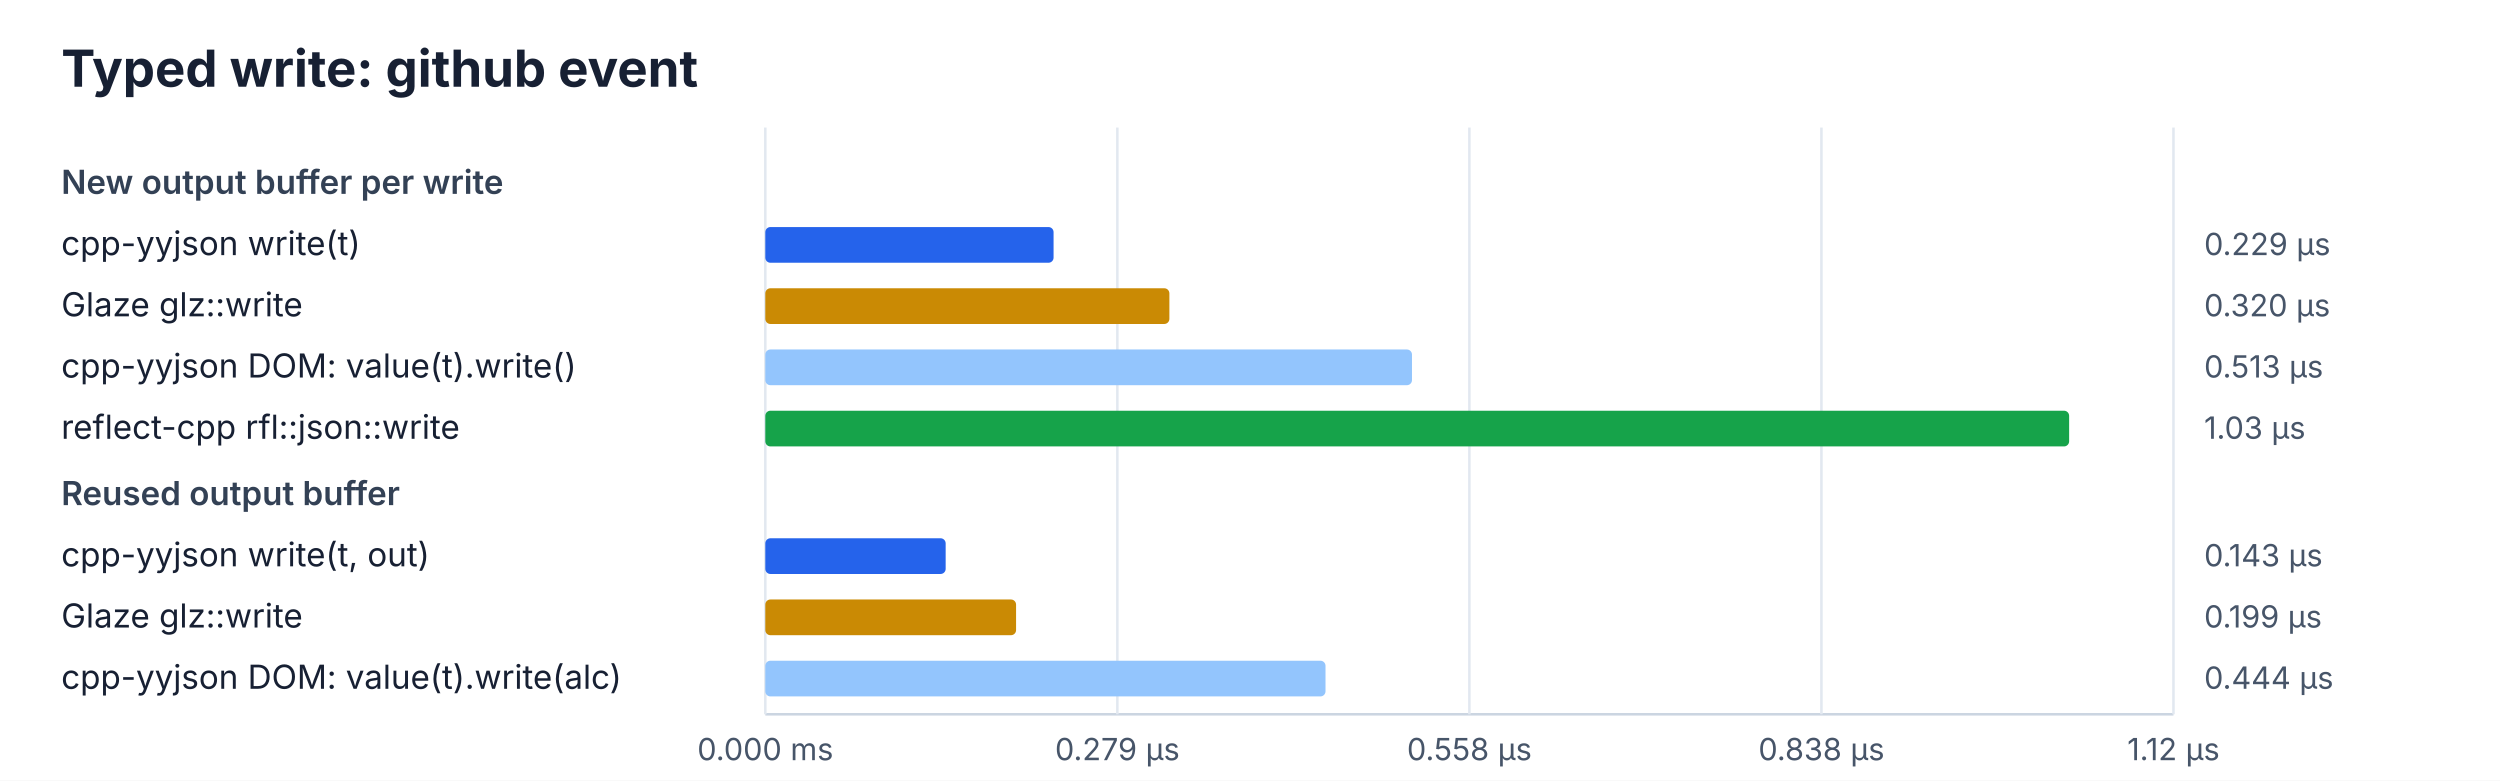
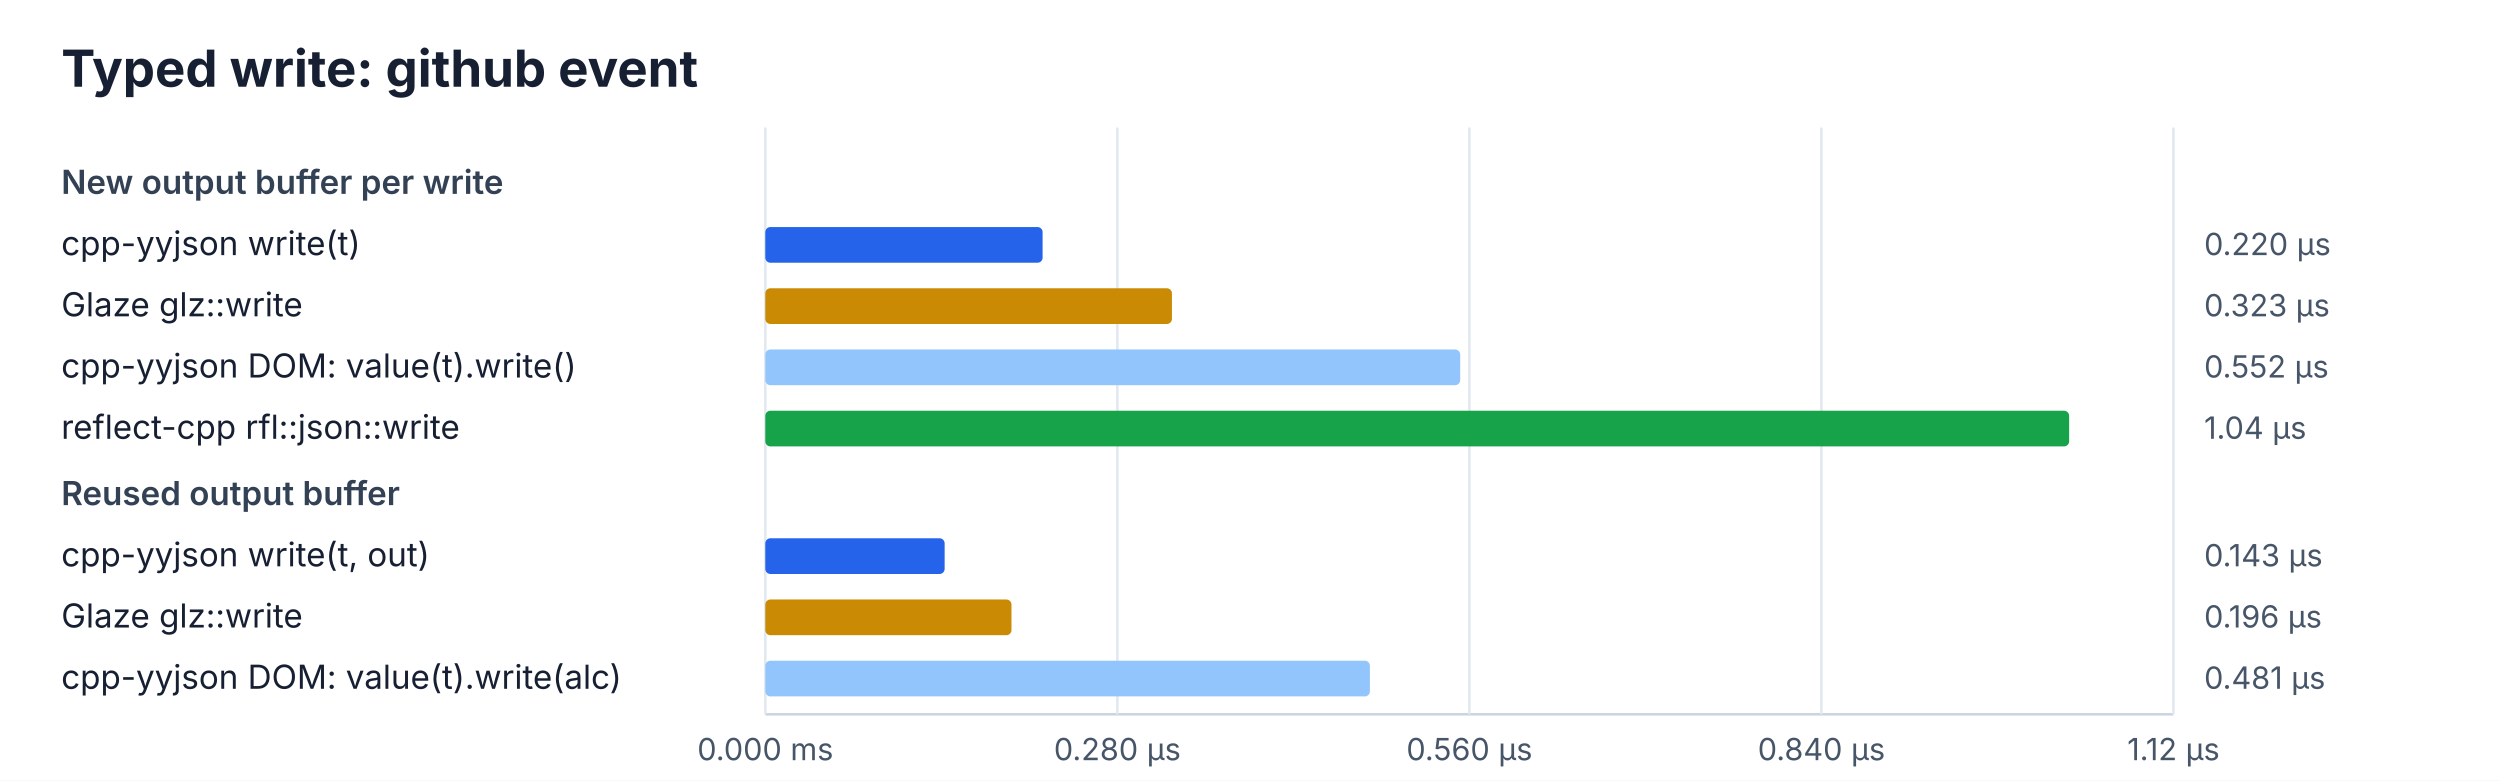
<svg xmlns="http://www.w3.org/2000/svg" width="980" height="306" viewBox="0 0 980 306">
  <rect width="100%" height="100%" fill="#ffffff" />
  <style>text{font-family:ui-sans-serif,system-ui,-apple-system,BlinkMacSystemFont,"Segoe UI",sans-serif;fill:#172033}.title{font-size:20px;font-weight:700}.heading{font-size:13px;font-weight:600;fill:#334155}.label{font-size:13px}.value{font-size:12px;fill:#475569}.axis{stroke:#cbd5e1;stroke-width:1}.grid{stroke:#e2e8f0;stroke-width:1}</style>
  <text x="24" y="34" class="title">Typed write: github event</text>
  <line x1="300" y1="280" x2="852" y2="280" class="axis" />
  <line x1="300.0" y1="50" x2="300.0" y2="280" class="grid" />
  <text x="300.0" y="298" class="value" text-anchor="middle">0.000 ms</text>
  <line x1="438.0" y1="50" x2="438.0" y2="280" class="grid" />
-   <text x="438.0" y="298" class="value" text-anchor="middle">0.279 µs</text>
+   <text x="438.0" y="298" class="value" text-anchor="middle">0.280 µs</text>
  <line x1="576.0" y1="50" x2="576.0" y2="280" class="grid" />
-   <text x="576.0" y="298" class="value" text-anchor="middle">0.558 µs</text>
+   <text x="576.0" y="298" class="value" text-anchor="middle">0.560 µs</text>
  <line x1="714.0" y1="50" x2="714.0" y2="280" class="grid" />
-   <text x="714.0" y="298" class="value" text-anchor="middle">0.838 µs</text>
+   <text x="714.0" y="298" class="value" text-anchor="middle">0.840 µs</text>
  <line x1="852.0" y1="50" x2="852.0" y2="280" class="grid" />
  <text x="852.0" y="298" class="value" text-anchor="middle">1.12 µs</text>
  <text x="24" y="76" class="heading">New output buffer per write</text>
  <text x="24" y="100" class="label">cpp-yyjson write(t)</text>
-   <rect x="300" y="89" width="113.0" height="14" rx="2" fill="#2563eb" />
-   <text x="864" y="100" class="value">0.229 µs</text>
+   <rect x="300" y="89" width="108.7" height="14" rx="2" fill="#2563eb" />
+   <text x="864" y="100" class="value">0.220 µs</text>
  <text x="24" y="124" class="label">Glaze glz::write</text>
-   <rect x="300" y="113" width="158.4" height="14" rx="2" fill="#ca8a04" />
-   <text x="864" y="124" class="value">0.320 µs</text>
+   <rect x="300" y="113" width="159.4" height="14" rx="2" fill="#ca8a04" />
+   <text x="864" y="124" class="value">0.323 µs</text>
  <text x="24" y="148" class="label">cpp-yyjson DOM: value(t).write()</text>
-   <rect x="300" y="137" width="253.5" height="14" rx="2" fill="#93c5fd" />
-   <text x="864" y="148" class="value">0.513 µs</text>
+   <rect x="300" y="137" width="272.4" height="14" rx="2" fill="#93c5fd" />
+   <text x="864" y="148" class="value">0.552 µs</text>
  <text x="24" y="172" class="label">reflect-cpp rfl::json::write</text>
  <rect x="300" y="161" width="511.1" height="14" rx="2" fill="#16a34a" />
-   <text x="864" y="172" class="value">1.03 µs</text>
+   <text x="864" y="172" class="value">1.04 µs</text>
  <text x="24" y="198" class="heading">Reused output buffer</text>
  <text x="24" y="222" class="label">cpp-yyjson write(t, out)</text>
-   <rect x="300" y="211" width="70.7" height="14" rx="2" fill="#2563eb" />
+   <rect x="300" y="211" width="70.3" height="14" rx="2" fill="#2563eb" />
  <text x="864" y="222" class="value">0.143 µs</text>
  <text x="24" y="246" class="label">Glaze glz::write</text>
-   <rect x="300" y="235" width="98.3" height="14" rx="2" fill="#ca8a04" />
-   <text x="864" y="246" class="value">0.199 µs</text>
+   <rect x="300" y="235" width="96.5" height="14" rx="2" fill="#ca8a04" />
+   <text x="864" y="246" class="value">0.196 µs</text>
  <text x="24" y="270" class="label">cpp-yyjson DOM: value(t).write(alc)</text>
-   <rect x="300" y="259" width="219.6" height="14" rx="2" fill="#93c5fd" />
-   <text x="864" y="270" class="value">0.444 µs</text>
+   <rect x="300" y="259" width="237.0" height="14" rx="2" fill="#93c5fd" />
+   <text x="864" y="270" class="value">0.481 µs</text>
</svg>
